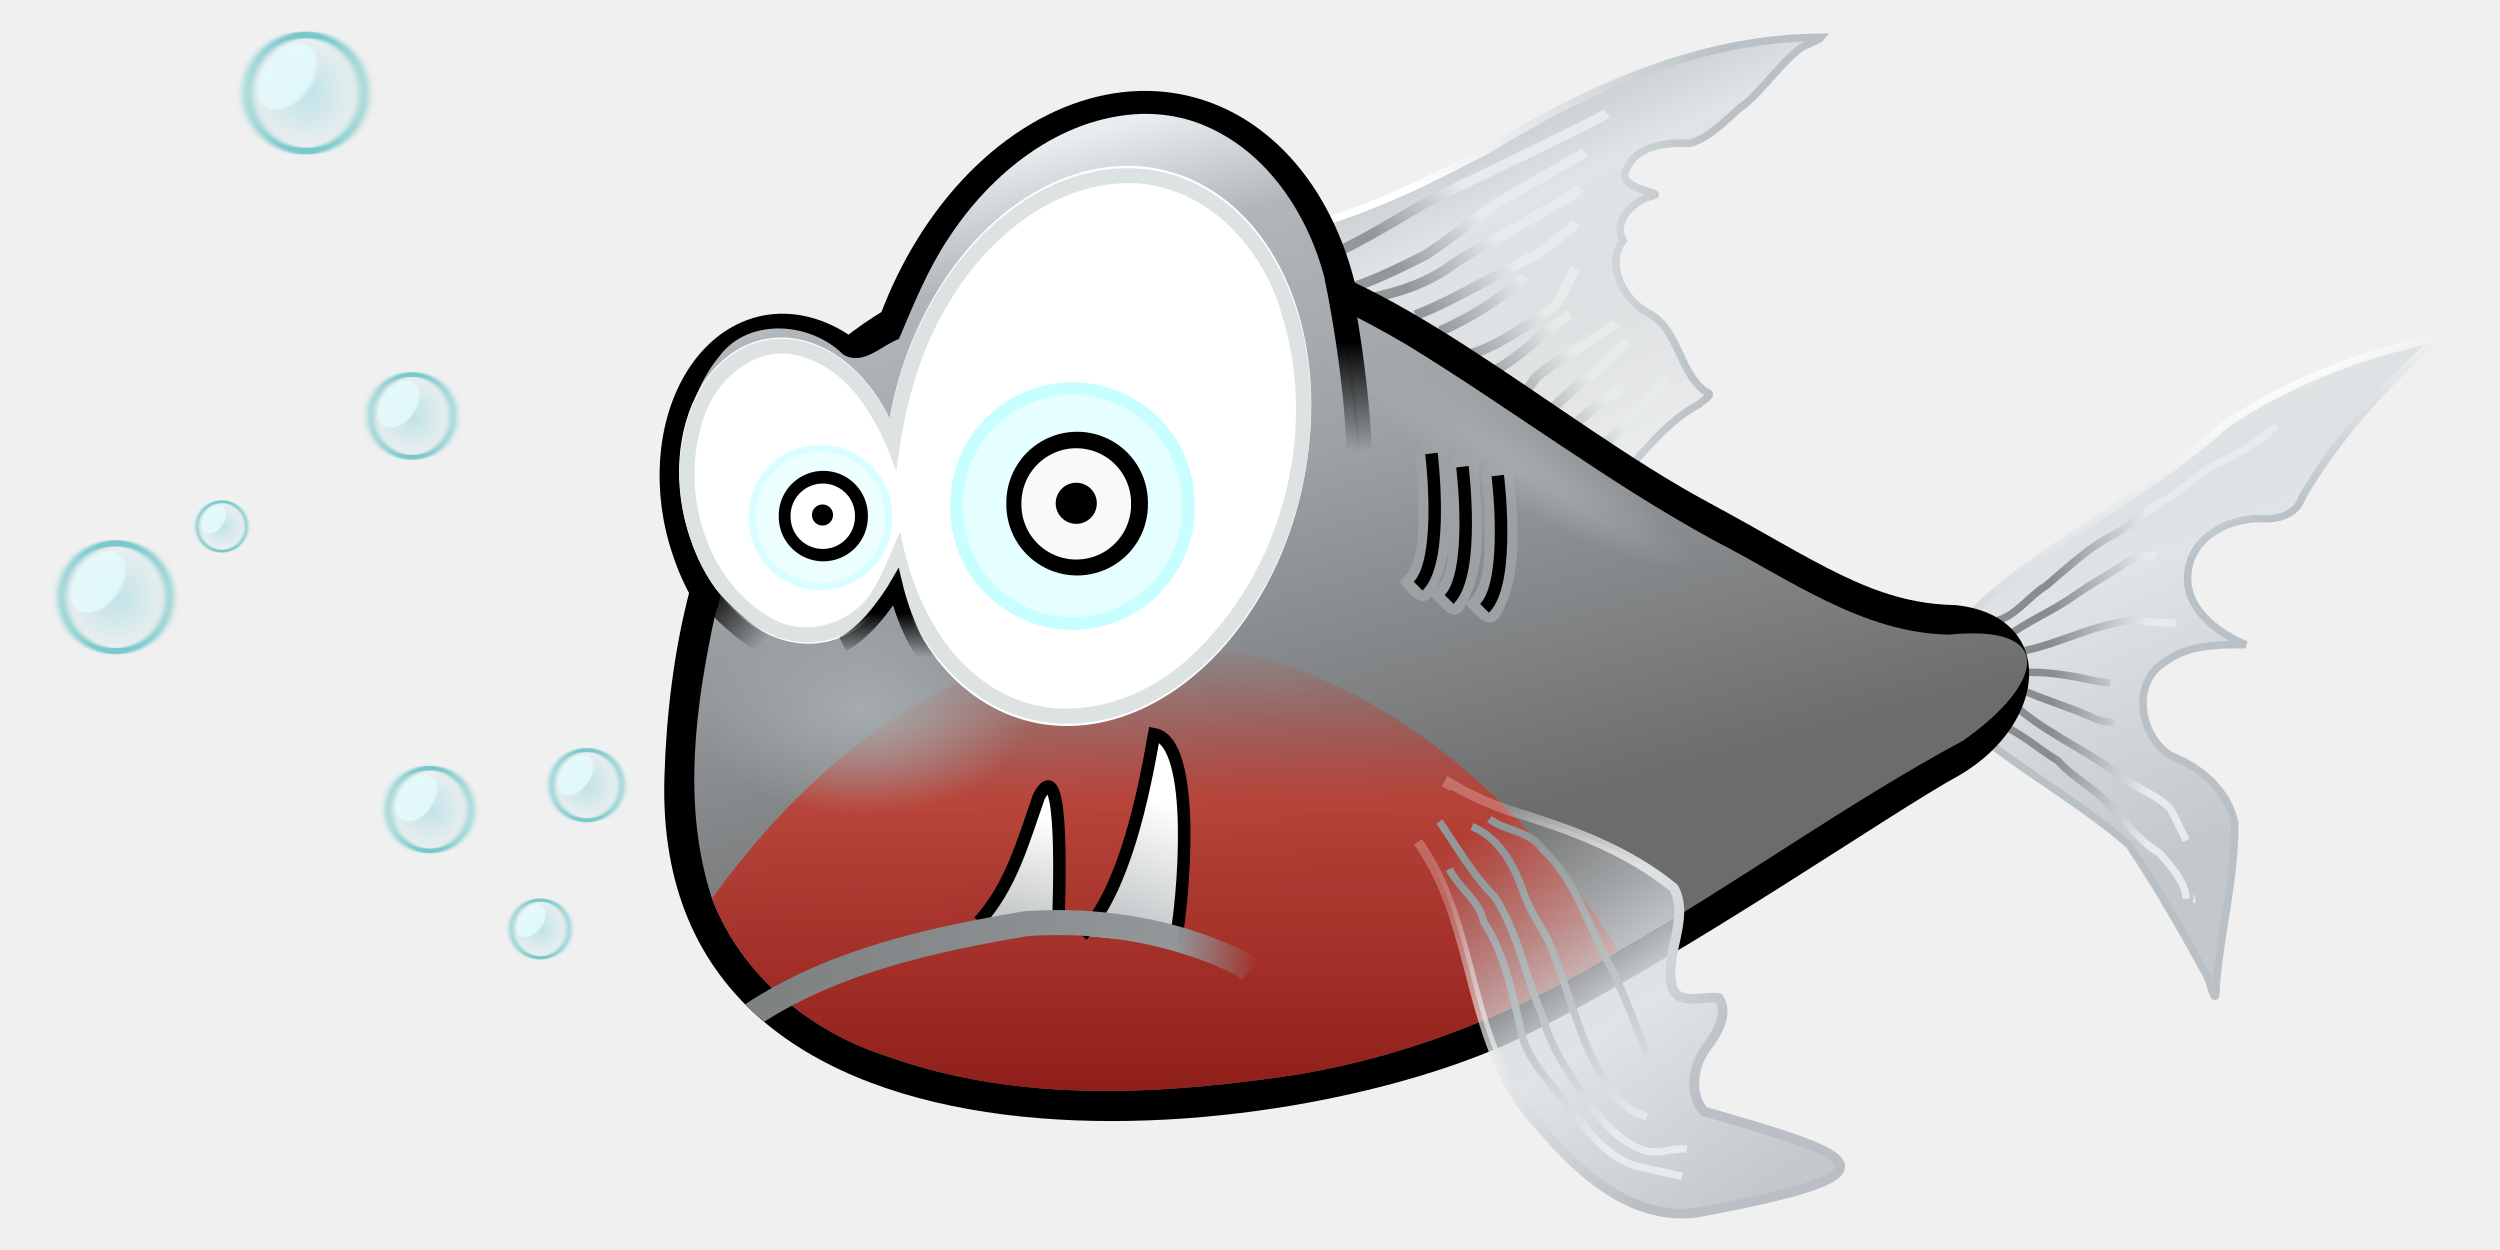
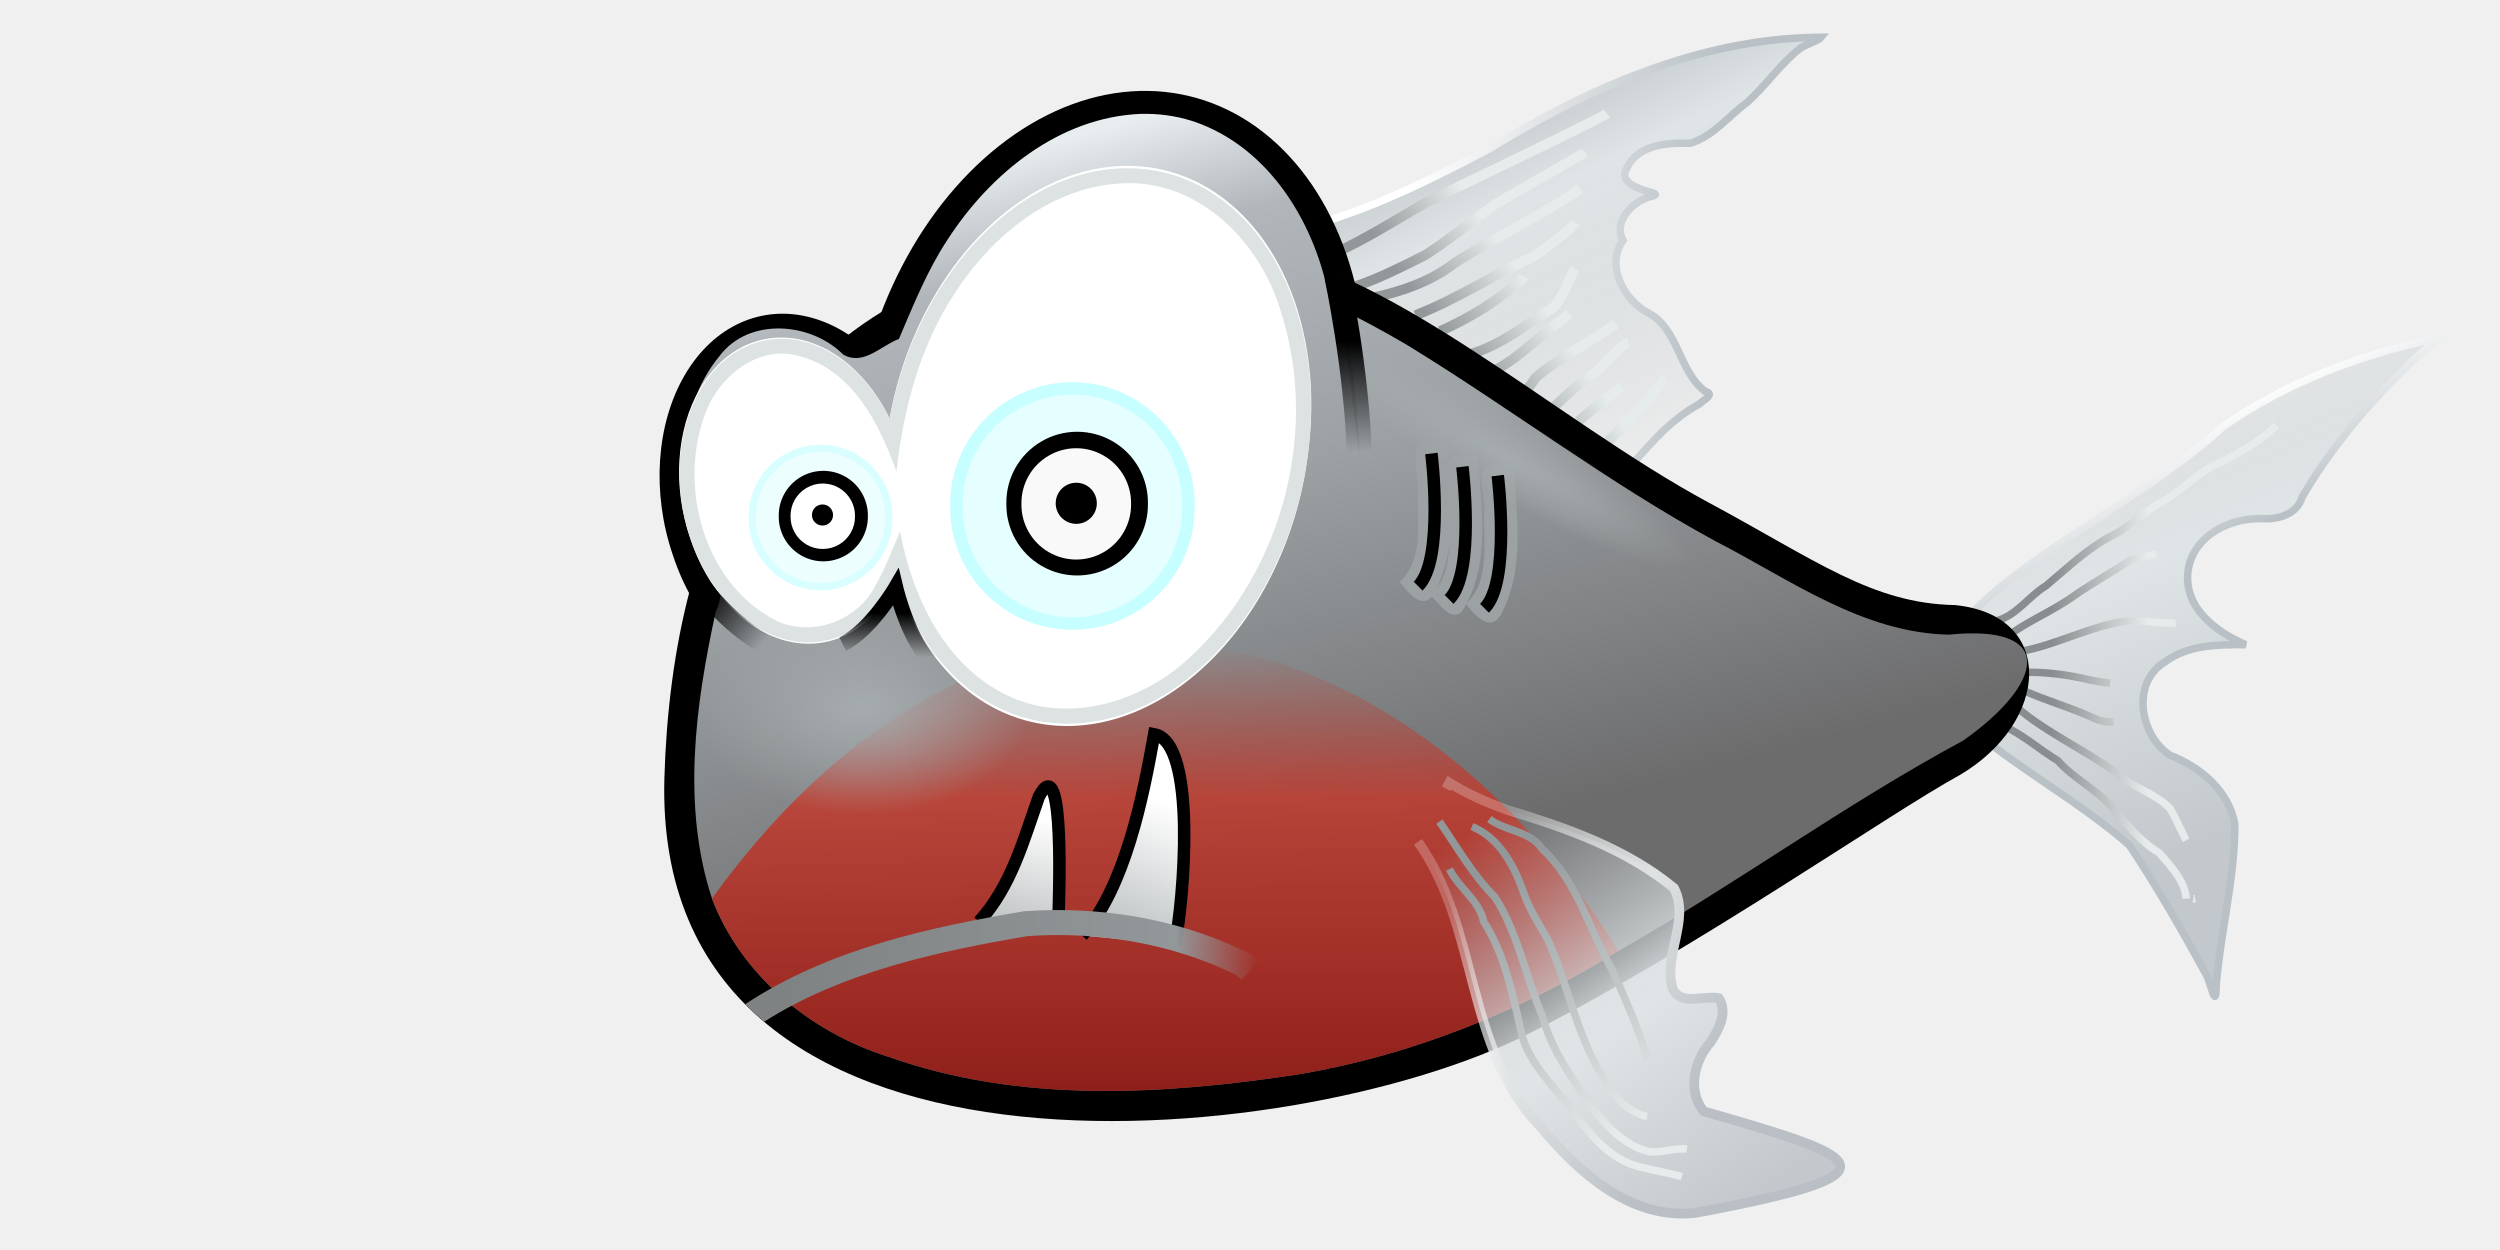
<svg xmlns="http://www.w3.org/2000/svg" xmlns:xlink="http://www.w3.org/1999/xlink" id="svg3362" viewBox="0 0 500 250" version="1.0">
  <defs id="defs3365">
    <linearGradient id="linearGradient23712">
      <stop id="stop23714" style="stop-color:#929799" offset="0" />
      <stop id="stop23716" style="stop-color:#e6ebec" offset="1" />
    </linearGradient>
    <linearGradient id="linearGradient5017">
      <stop id="stop5019" style="stop-color:#ffffff" offset="0" />
      <stop id="stop5021" style="stop-color:#b9c1c6" offset="1" />
    </linearGradient>
-     <linearGradient id="linearGradient8725">
-       <stop id="stop8727" style="stop-color:#bfe2e8" offset="0" />
-       <stop id="stop8729" style="stop-color:#bfe2e8;stop-opacity:0" offset="1" />
-     </linearGradient>
-     <filter id="filter9505">
-       <feGaussianBlur id="feGaussianBlur9507" stdDeviation="2.219" />
-     </filter>
-     <filter id="filter10658">
-       <feGaussianBlur id="feGaussianBlur10660" stdDeviation="2.292" />
-     </filter>
-     <radialGradient id="radialGradient2863" xlink:href="#linearGradient8725" gradientUnits="userSpaceOnUse" cy="625.36" cx="421.92" r="45.842" />
    <linearGradient id="linearGradient2887" y2="713.14" gradientUnits="userSpaceOnUse" x2="1291.3" y1="713.14" x1="1252.9">
      <stop id="stop23708" style="stop-color:#898d8f" offset="0" />
      <stop id="stop23710" style="stop-color:#e6ebec" offset="1" />
    </linearGradient>
    <linearGradient id="linearGradient2889" y2="563.54" xlink:href="#linearGradient23712" gradientUnits="userSpaceOnUse" x2="1044.3" y1="586.17" x1="1011.3" />
    <linearGradient id="linearGradient2891" y2="897.5" xlink:href="#linearGradient23712" gradientUnits="userSpaceOnUse" x2="1089.5" y1="793.5" x1="1029.5" />
    <linearGradient id="linearGradient3867" y2="711.33" gradientUnits="userSpaceOnUse" x2="788.78" gradientTransform="matrix(.5 0 0 .5 -216.12 -224.19)" y1="693.65" x1="788.78">
      <stop id="stop16627" style="stop-color:#000000" offset="0" />
      <stop id="stop16629" style="stop-color:#000000;stop-opacity:0" offset="1" />
    </linearGradient>
    <linearGradient id="linearGradient3870" y2="704.67" gradientUnits="userSpaceOnUse" x2="738.22" gradientTransform="matrix(.5 0 0 .5 -216.12 -224.19)" y1="684.87" x1="714.42">
      <stop id="stop15855" style="stop-color:#000000" offset="0" />
      <stop id="stop15857" style="stop-color:#000000;stop-opacity:0" offset="1" />
    </linearGradient>
    <linearGradient id="linearGradient3873" y2="629" gradientUnits="userSpaceOnUse" x2="971.5" gradientTransform="matrix(.5 0 0 .5 -216.12 -224.19)" y1="585" x1="971.5">
      <stop id="stop10469" style="stop-color:#000000" offset="0" />
      <stop id="stop10471" style="stop-color:#000000;stop-opacity:0" offset="1" />
    </linearGradient>
    <linearGradient id="linearGradient3916" y2="834.75" gradientUnits="userSpaceOnUse" x2="935.72" gradientTransform="matrix(.5 0 0 .5 -216.12 -224.19)" y1="834.75" x1="745.31">
      <stop id="stop13557" style="stop-color:#7f8283" offset="0" />
      <stop id="stop13944" style="stop-color:#929799" offset=".827" />
      <stop id="stop13559" style="stop-color:#929799;stop-opacity:0" offset="1" />
    </linearGradient>
    <linearGradient id="linearGradient3919" y2="771.52" gradientUnits="userSpaceOnUse" x2="1002.3" gradientTransform="matrix(.64764 -.0088236 .0088236 .64764 -362.98 -324.23)" y1="890.46" x1="1083.2">
      <stop id="stop4249" style="stop-color:#c2c8cb" offset="0" />
      <stop id="stop4251" style="stop-color:#dfe4e6" offset=".476" />
      <stop id="stop4253" style="stop-color:#c2c8cb;stop-opacity:0" offset="1" />
    </linearGradient>
    <linearGradient id="linearGradient3921" y2="881" gradientUnits="userSpaceOnUse" x2="1112.9" gradientTransform="matrix(.54841 0 0 .54841 -265.19 -271.04)" y1="820.37" x1="1014.1">
      <stop id="stop5408" style="stop-color:#ffffff;stop-opacity:.235" offset="0" />
      <stop id="stop8910" style="stop-color:#dfe2e3" offset=".5" />
      <stop id="stop5410" style="stop-color:#b9bfc4" offset="1" />
    </linearGradient>
    <linearGradient id="linearGradient3924" y2="773.5" gradientUnits="userSpaceOnUse" x2="931.43" gradientTransform="matrix(.5 0 0 .5 -227.62 -224.19)" y1="828.64" x1="908.49">
      <stop id="stop6423" style="stop-color:#b9bec0" offset="0" />
      <stop id="stop6425" style="stop-color:#ffffff" offset="1" />
    </linearGradient>
    <linearGradient id="linearGradient3930" y2="779.64" gradientUnits="userSpaceOnUse" x2="878.53" gradientTransform="matrix(.5 0 0 .5 -226.12 -225.19)" y1="848.36" x1="859.93">
      <stop id="stop6812" style="stop-color:#9da2a4" offset="0" />
      <stop id="stop6814" style="stop-color:#ffffff" offset="1" />
    </linearGradient>
    <linearGradient id="linearGradient3933" y2="493.92" gradientUnits="userSpaceOnUse" x2="894.47" gradientTransform="matrix(.5 0 0 .5 -216.12 -224.19)" y1="794.34" x1="975.18">
      <stop id="stop9314" style="stop-color:#6c6c6d" offset="0" />
      <stop id="stop9701" style="stop-color:#9ca1a4" offset=".523" />
      <stop id="stop9703" style="stop-color:#b0b6ba" offset=".849" />
      <stop id="stop9316" style="stop-color:#e8eef0" offset="1" />
    </linearGradient>
    <linearGradient id="linearGradient3939" y2="629.48" gradientUnits="userSpaceOnUse" x2="1225.1" gradientTransform="matrix(.66392 0 0 .66392 -411.06 -338.45)" y1="764.97" x1="1282.5">
      <stop id="stop12017" style="stop-color:#c2c8cb" offset="0" />
      <stop id="stop12019" style="stop-color:#dfe4e6" offset=".578" />
      <stop id="stop12021" style="stop-color:#c2c8cb;stop-opacity:0" offset="1" />
    </linearGradient>
    <linearGradient id="linearGradient3941" y2="673.29" xlink:href="#linearGradient5017" gradientUnits="userSpaceOnUse" x2="1307.5" gradientTransform="matrix(.5 0 0 .5 -216.12 -224.19)" y1="629.29" x1="1286" />
    <linearGradient id="linearGradient3944" y2="641.15" gradientUnits="userSpaceOnUse" x2="1081.6" gradientTransform="matrix(.5 0 0 .5 -198.12 -228.93)" y1="491.55" x1="1010.5">
      <stop id="stop6034" style="stop-color:#c2c8cb" offset="0" />
      <stop id="stop3483" style="stop-color:#dfe4e6" offset=".24" />
      <stop id="stop6036" style="stop-color:#c2c8cb;stop-opacity:0" offset="1" />
    </linearGradient>
    <linearGradient id="linearGradient3946" y2="528.44" xlink:href="#linearGradient5017" gradientUnits="userSpaceOnUse" x2="1119.3" gradientTransform="matrix(.5 0 0 .5 -216.12 -224.19)" y1="522.44" x1="995.77" />
    <radialGradient id="radialGradient28373" gradientUnits="userSpaceOnUse" cy="141.48" cx="172.57" gradientTransform="matrix(.89404 5.875e-7 -3.7632e-7 .57267 18.286 60.458)" r="37.749">
      <stop id="stop28369" style="stop-color:#a6acae" offset="0" />
      <stop id="stop28371" style="stop-color:#a6acae;stop-opacity:0" offset="1" />
    </radialGradient>
    <radialGradient id="radialGradient29350" gradientUnits="userSpaceOnUse" cy="137.5" cx="343.75" gradientTransform="matrix(1 0 0 .13974 0 118.29)" r="57.25">
      <stop id="stop29346" style="stop-color:#a6acae" offset="0" />
      <stop id="stop29348" style="stop-color:#a6acae;stop-opacity:0" offset="1" />
    </radialGradient>
    <linearGradient id="piranha-belly" x1="0" y1="0" x2="0" y2="1">
      <stop id="piranha-belly-0" style="stop-color:#c23b2e;stop-opacity:0" offset="0" />
      <stop id="piranha-belly-1" style="stop-color:#c23b2e;stop-opacity:.85" offset=".35" />
      <stop id="piranha-belly-2" style="stop-color:#8f1f1a" offset="1" />
    </linearGradient>
  </defs>
  <path id="path4824" style="fill-rule:evenodd;stroke:url(#linearGradient3946);stroke-width:1.5;fill:url(#linearGradient3944)" d="m363.21 7.461c-23.56 0.388-45.74 10.23-65.47 22.372-14.3 7.532-29.1 14.785-45.18 17.487-4.47 6.722-1.56 15.195-2.2 22.719 0.59 6.34 5.42 11.749 11.25 14.047 8.43 8.639 16.75 19.634 29.5 21.784 11.6 2.27 24.89-0.62 32.64-9.956 4.93-5.442 9.52-11.562 16.13-15.131 0.72-0.715 3.2-1.975 1.25-2.447-5.51-3.986-5.29-12.731-11.77-15.906-4.76-2.675-8.27-9.537-4.75-14.36-2.08-3.695 1.84-7.653 5.24-8.687 2.61-0.557 0.42-0.823-1.02-1.313-1.94-0.7-5.02-1.891-3.5-4.344 2.14-4.817 8.08-5.21 12.67-5.062 4.56-1.327 7.61-5.37 11.32-8.114 3.88-3.387 6.76-7.86 10.85-10.98 1.22-0.764 3.63-1.495 4.11-2.125-0.36 0.005-0.72 0.01-1.07 0.016z" />
  <path id="path22066" style="stroke:url(#linearGradient2889);stroke-width:4;fill:none" transform="matrix(.5 0 0 .5 -216.12 -224.19)" d="m973.69 563.19c10.03-3.35 19.52-8.18 28.91-12.92 9.4-6.1 18.1-13.22 27.2-19.72 1.8-1.56 34.6-19.69 36.4-21.34m-84.74 58.22c11.43-2.45 22.74-6.34 32.14-13.46 5-3.99 46.2-25.76 50.7-30.17m-65.87 50.7c16.77-6.51 31.87-16.56 48.17-24.02 1.9-1.29 14.7-10.94 15.9-12.97m-54.2 43.36c11.9-5.4 23.3-12.16 32.9-21.11l0.4-0.82m-21.2 31.12c12.3-3.73 22.5-11.9 33.2-18.69 2.5-1.87 7-12.77 8.6-15.56m-96.29-6.06c12.75-5.82 24.6-13.37 36.69-20.37 2.8-1.47 70-33.51 72.4-35.58m-44.7 102.62c10.1-5.22 17.7-14.02 27.1-20.3 0.9-0.74 1.7-1.52 2.6-2.33m18.7 4.2c-9.6 6.78-24.4 14.51-32.2 21.45-1.9 2.92-4.1 5.6-6.3 8.3m11.3 5.65c6.4-6.14 12.8-12.31 20.3-17.18 1.6-1.48 9.5-10.55 11.8-10.82m-20.1 31.54c5.7-4.93 11.6-9.67 17.7-14.14m-6.4 22.62c8.6-7.92 17-16.27 23.3-26.16" />
  <path id="path8912" style="stroke:url(#linearGradient3941);stroke-width:1.5;fill:url(#linearGradient3939)" d="m425.9 169.1c5.61 8.42 10.67 17.29 15.51 26.13 0.95 2.29 1.8 6.74 1.83 1.81 0.88-10.79 3.8-21.5 3.71-32.31-1.24-6.64-6.9-11.34-12.91-13.67-6.11-3.93-7.89-14.57-1.03-18.69 4.6-3.43 10.64-3.47 16.16-3.43-5.87-2.46-12.42-7.39-11.58-14.56 0.85-7.29 8.6-11.03 15.31-10.64 3.11 0.11 6.56-1.06 7.5-4.292 7.1-12.131 16.63-22.625 27.13-31.812-15.23 3.183-30.21 8.783-43.01 17.739-18.1 17.055-55.09 32.315-56.74 49.275-1.03 10.54 23.87 21.74 38.12 34.45z" />
  <path id="path22901" style="stroke:url(#linearGradient2887);stroke-width:3;fill:none" transform="matrix(.5 0 0 .5 -216.12 -224.19)" d="m1230.4 696.83c8.3-1.93 13.2-9.91 20.3-14.18 8.8-7.33 17.1-15.51 27.5-20.6 6.9-3.93 12.5-9.76 19.6-13.46 7.9-4.21 13.6-11.61 22-15.02 7.8-3.77 15.5-8.11 21.9-13.98l1.1-1.25m-108.9 85.56c8.7-6.9 19.3-10.89 28.2-17.37 7.3-5.02 15-9.32 22.3-14.08 3.3-1.32 6.9-1.73 10.3-2.49m-61.5 68.59c8.1 3.5 14.7 9.64 22.2 14.11 6.1 6.92 14.5 10.92 20.7 17.65 6.2 6.94 11.8 14.4 19.9 19.29 4.4 5.06 10.4 11.38 10.7 18.25m2.9 0l0.3 0.08 0.4-0.08m-74.3-79.2c12.4 11.81 28.5 18.54 42.2 28.47 6.5 6.15 15.9 8.29 22.1 14.69 2.4 4.11 4.2 8.5 6.4 12.7m-67.1-60.81c10.2 4.75 21.2 7.66 31.4 12.48 2.1 0.73 4.4 1.17 6.7 0.96m-36.7-28.29c14.2-2.68 27.2-9.99 41.5-11.98 6.7-0.75 13.3 1.07 20 0.67m-61.5 19.8c9.2-0.32 18.4 0.92 27.4 3.07 2.6 0.49 5.3 0.98 7.9 1.17" />
  <path id="path4789" style="fill:#000000" d="m230.71 48.604c-76.21 0.587-96.36 56.486-97.83 106.96-2.5 87.63 125.89 74.83 172.63 51.29 33.03-16.63 72.3-44.13 86.43-51.84 17.97-10.54 19.38-31.96-0.94-34-16.6-0.3-27.91-9.03-49.23-20.48-31.08-16.701-65.34-48.799-95.06-51.301-5.59-0.47-10.92-0.664-16-0.625z" />
  <path id="path4758" style="fill:#000000" d="m978.2 635.67a80.058 148.86 0 1 1 -160.11 0 80.058 148.86 0 1 1 160.11 0z" transform="matrix(.63552 .0088251 -.05202 .44926 -315.99 -207.87)" />
  <path id="path4785" style="fill:#000000" d="m978.2 635.67a80.058 148.86 0 1 1 -160.11 0 80.058 148.86 0 1 1 160.11 0z" transform="matrix(.31514 -.14269 .078319 .23337 -173.02 79.424)" />
  <path id="path10475" d="m228.16 22.776c-16.27 0.653-30.06 11.896-38.6 25.078-4.1 6.193-6.87 13.127-9.78 19.938-3.54 1.291-7.11 5.476-11.15 3.109-6.43-6.461-18.82-7.51-24.71 0.281-9.17 11.132-8.57 27.686-2.28 39.988 2.33 3.22 3.32 7.5 1.5 11.19-4.06 18.68-6.82 38.78-0.75 57.34 5.84 15.36 19.71 26.77 35.25 31.64 26.3 9.37 55.09 7.66 82.27 3.5 22.66-3.85 44.29-12.62 63.8-24.66 23.35-13.25 45.24-29.31 68.92-42.06 16.32-11.5 18.74-23.37-2.86-21.19-17.36-0.36-31.83-11.08-46.71-18.71-21.51-11.696-41.02-26.629-61.9-39.381-4.9-2.859-9.99-5.621-15.14-8.016-2.53-15.586-11.99-31.54-27.63-36.641-3.3-1.042-6.74-1.49-10.23-1.406z" style="fill:url(#linearGradient3933)" />
  <path id="piranha-belly" style="fill:url(#piranha-belly)" d="M142.39,179.70          C148.23,195.06 162.10,206.47 177.64,211.34          C203.94,220.71 232.73,219.00 259.91,214.84          C282.57,210.99 304.20,202.22 323.71,190.18          C280,120 200,100 142.39,179.70          Z" />
  <path id="path18571" style="color:#000000;fill:url(#radialGradient28373)" d="m210.24 132.89c1.57 19.17-20.06 28.79-40.85 36.01-20.78 7.23-32.89 9.32-34.46-9.85-1.56-19.16 14.04-40.58 34.82-47.8 20.79-7.22 38.93 2.47 40.49 21.64z" />
  <g id="g27390" style="fill:#9ca1a3">
    <path id="path27366" style="fill-rule:evenodd;fill:#9ca1a3" d="m293.47 91.219c-6.51-1.148-3.46 5.195-3.69 9.251-0.27 6.12 1.38 14.02-3.69 18.53 2.36 2.5 5.04 6.41 7.13 1.88 4.88-9.07 2.97-20.08 2.28-29.942-0.68 0.093-1.35 0.187-2.03 0.281z" />
    <path id="path27368" style="fill-rule:evenodd;fill:#9ca1a3" d="m300.53 93c-6.53-1.157-3.46 5.242-3.65 9.31-0.27 6.1 1.29 13.96-3.72 18.47 2.35 2.99 5.44 5.9 7.4 1.41 4.46-9.04 2.77-19.76 2-29.471-0.67 0.093-1.35 0.187-2.03 0.281z" />
    <path id="path27370" style="fill-rule:evenodd;fill:#9ca1a3" d="m287.28 88.531c-6.6-1.164-3.42 5.294-3.69 9.344-0.26 6.085 1.35 13.965-3.65 18.465 2.31 3.19 5.3 6.04 7.31 1.5 4.49-9.06 2.81-19.809 2.06-29.559-0.67 0.084-1.35 0.167-2.03 0.25z" />
  </g>
  <path id="path24433" style="color:#000000;fill:url(#radialGradient29350)" d="m401 137.5a57.25 8 0 1 1 -114.5 0 57.25 8 0 1 1 114.5 0z" transform="matrix(.65425 .37773 -.5 .86603 144.6 -157.92)" />
  <path id="path5239" style="fill-rule:evenodd;stroke:#000000;stroke-width:2.5;fill:url(#linearGradient3930)" d="m195.79 184.34c6.4-6.97 8.91-16.28 11.97-24.97 5.42-10.55 3.94 22.54 3.95 24.09" />
  <path id="path4787" style="fill:#ffffff" d="m978.2 635.67a80.058 148.86 0 1 1 -160.11 0 80.058 148.86 0 1 1 160.11 0z" transform="matrix(.26169 -.11849 .065035 .19379 -117.4 81.359)" />
  <path id="path3417" style="fill:#ffffff" d="m978.2 635.67a80.058 148.86 0 1 1 -160.11 0 80.058 148.86 0 1 1 160.11 0z" transform="matrix(.52773 .0073282 -.043197 .37306 -227.05 -154.54)" />
  <path id="path5241" style="fill-rule:evenodd;stroke:#000000;stroke-width:2.5;fill:url(#linearGradient3924)" d="m216.41 187.11c8.59-9.55 12.21-27.81 14.43-40.26 8.71 1.6 5.87 33.66 4.14 42.03" />
  <path id="path4812" style="fill-rule:evenodd;stroke:url(#linearGradient3921);stroke-width:1.943;fill:url(#linearGradient3919)" d="m283.6 168.38c12.19 17.02 9.37 41.13 24.22 56.68 7.76 9.29 18.27 19.01 31.32 17.51 42.76-7.96 33.58-11.14 1.61-20.3-3.35-4.08-1.9-10.21 1.35-13.84 1.63-2.51 3.5-5.85 1.68-8.79-2.92-0.6-7.57 1.54-9.21-1.8-2.09-6.66 3.54-13.82 0.23-20.22-9.7-7.96-21.55-12.03-33.35-15.64-4.01-1.44-7.94-3.17-11.6-5.43-0.21 0.39-0.42 0.79-0.63 1.18" />
  <path id="path4847" style="fill-rule:evenodd;fill:url(#linearGradient3916)" d="m210.86 182.01c-1.91 0.02-3.82 0.09-5.72 0.22h-0.12l-0.13 0.01c-19.02 3.21-39.12 7.54-55.86 18.61 1.21 1.23 2.48 2.39 3.8 3.5 15.49-9.87 34.35-14.03 52.75-17.14 14.21-0.97 29.01 1.52 41.67 7.8 0.35 0.33 0.7 0.65 1.05 0.98l3.44-3.62c-0.45-0.42-0.89-0.84-1.33-1.27l-0.27-0.25-0.33-0.17c-11.97-6.01-25.57-8.77-38.95-8.67z" />
-   <g id="g11076" transform="matrix(.24915 0 0 .24915 -107.98 -41.21)">
-     <path id="path11078" style="filter:url(#filter10658);stroke:#78c9cb;stroke-width:5;fill:url(#radialGradient2863)" d="m465.26 625.36a43.342 43.342 0 1 1 -86.69 0 43.342 43.342 0 1 1 86.69 0z" transform="matrix(0.588 -.80886 .80886 0.588 -227.62 618.38)" />
-     <path id="path11080" style="filter:url(#filter9505);fill:#ffffff;fill-opacity:.784" d="m465.26 625.36a43.342 43.342 0 1 1 -86.69 0 43.342 43.342 0 1 1 86.69 0z" transform="matrix(0.372 -.51173 .33015 0.24 148.89 698.29)" />
-     <path id="path11082" style="filter:url(#filter9505);fill:#cdf6f9;fill-opacity:.471" d="m465.26 625.36a43.342 43.342 0 1 1 -86.69 0 43.342 43.342 0 1 1 86.69 0z" transform="matrix(0.372 -.51173 .33015 0.24 148.89 698.29)" />
-   </g>
-   <g id="g11086" transform="matrix(.13337 0 0 .13337 37.863 99.785)">
-     <path id="path11088" style="filter:url(#filter10658);stroke:#78c9cb;stroke-width:5;fill:url(#radialGradient2863)" d="m465.26 625.36a43.342 43.342 0 1 1 -86.69 0 43.342 43.342 0 1 1 86.69 0z" transform="matrix(0.588 -.80886 .80886 0.588 -227.62 618.38)" />
-     <path id="path11090" style="filter:url(#filter9505);fill:#ffffff;fill-opacity:.784" d="m465.26 625.36a43.342 43.342 0 1 1 -86.69 0 43.342 43.342 0 1 1 86.69 0z" transform="matrix(0.372 -.51173 .33015 0.24 148.89 698.29)" />
-     <path id="path11092" style="filter:url(#filter9505);fill:#cdf6f9;fill-opacity:.471" d="m465.26 625.36a43.342 43.342 0 1 1 -86.69 0 43.342 43.342 0 1 1 86.69 0z" transform="matrix(0.372 -.51173 .33015 0.24 148.89 698.29)" />
-   </g>
-   <g id="g11096" transform="matrix(.16231 0 0 .16231 31.917 52.374)">
-     <path id="path11098" style="filter:url(#filter10658);stroke:#78c9cb;stroke-width:5;fill:url(#radialGradient2863)" d="m465.26 625.36a43.342 43.342 0 1 1 -86.69 0 43.342 43.342 0 1 1 86.69 0z" transform="matrix(0.588 -.80886 .80886 0.588 -227.62 618.38)" />
-     <path id="path11100" style="filter:url(#filter9505);fill:#ffffff;fill-opacity:.784" d="m465.26 625.36a43.342 43.342 0 1 1 -86.69 0 43.342 43.342 0 1 1 86.69 0z" transform="matrix(0.372 -.51173 .33015 0.24 148.89 698.29)" />
-     <path id="path11102" style="filter:url(#filter9505);fill:#cdf6f9;fill-opacity:.471" d="m465.26 625.36a43.342 43.342 0 1 1 -86.69 0 43.342 43.342 0 1 1 86.69 0z" transform="matrix(0.372 -.51173 .33015 0.24 148.89 698.29)" />
-   </g>
-   <g id="g11106" transform="matrix(.19126 0 0 .19126 -14.717 38.575)">
-     <path id="path11108" style="filter:url(#filter10658);stroke:#78c9cb;stroke-width:5;fill:url(#radialGradient2863)" d="m465.26 625.36a43.342 43.342 0 1 1 -86.69 0 43.342 43.342 0 1 1 86.69 0z" transform="matrix(0.588 -.80886 .80886 0.588 -227.62 618.38)" />
-     <path id="path11110" style="filter:url(#filter9505);fill:#ffffff;fill-opacity:.784" d="m465.26 625.36a43.342 43.342 0 1 1 -86.69 0 43.342 43.342 0 1 1 86.69 0z" transform="matrix(0.372 -.51173 .33015 0.24 148.89 698.29)" />
-     <path id="path11112" style="filter:url(#filter9505);fill:#cdf6f9;fill-opacity:.471" d="m465.26 625.36a43.342 43.342 0 1 1 -86.69 0 43.342 43.342 0 1 1 86.69 0z" transform="matrix(0.372 -.51173 .33015 0.24 148.89 698.29)" />
-   </g>
-   <g id="g11116" transform="matrix(.19126 0 0 .19126 -18.255 -40.147)">
-     <path id="path11118" style="filter:url(#filter10658);stroke:#78c9cb;stroke-width:5;fill:url(#radialGradient2863)" d="m465.26 625.36a43.342 43.342 0 1 1 -86.69 0 43.342 43.342 0 1 1 86.69 0z" transform="matrix(0.588 -.80886 .80886 0.588 -227.62 618.38)" />
-     <path id="path11120" style="filter:url(#filter9505);fill:#ffffff;fill-opacity:.784" d="m465.26 625.36a43.342 43.342 0 1 1 -86.69 0 43.342 43.342 0 1 1 86.69 0z" transform="matrix(0.372 -.51173 .33015 0.24 148.89 698.29)" />
-     <path id="path11122" style="filter:url(#filter9505);fill:#cdf6f9;fill-opacity:.471" d="m465.26 625.36a43.342 43.342 0 1 1 -86.69 0 43.342 43.342 0 1 1 86.69 0z" transform="matrix(0.372 -.51173 .33015 0.24 148.89 698.29)" />
-   </g>
-   <g id="g11126" transform="matrix(.26844 0 0 .26844 -80.105 -154.49)">
-     <path id="path11128" style="filter:url(#filter10658);stroke:#78c9cb;stroke-width:5;fill:url(#radialGradient2863)" d="m465.26 625.36a43.342 43.342 0 1 1 -86.69 0 43.342 43.342 0 1 1 86.69 0z" transform="matrix(0.588 -.80886 .80886 0.588 -227.62 618.38)" />
-     <path id="path11130" style="filter:url(#filter9505);fill:#ffffff;fill-opacity:.784" d="m465.26 625.36a43.342 43.342 0 1 1 -86.69 0 43.342 43.342 0 1 1 86.69 0z" transform="matrix(0.372 -.51173 .33015 0.24 148.89 698.29)" />
-     <path id="path11132" style="filter:url(#filter9505);fill:#cdf6f9;fill-opacity:.471" d="m465.26 625.36a43.342 43.342 0 1 1 -86.69 0 43.342 43.342 0 1 1 86.69 0z" transform="matrix(0.372 -.51173 .33015 0.24 148.89 698.29)" />
-   </g>
-   <g id="g11214" transform="matrix(.11407 0 0 .11407 -15.667 31.736)">
-     <path id="path11216" style="filter:url(#filter10658);stroke:#78c9cb;stroke-width:5;fill:url(#radialGradient2863)" d="m465.26 625.36a43.342 43.342 0 1 1 -86.69 0 43.342 43.342 0 1 1 86.69 0z" transform="matrix(0.588 -.80886 .80886 0.588 -227.62 618.38)" />
-     <path id="path11218" style="filter:url(#filter9505);fill:#ffffff;fill-opacity:.784" d="m465.26 625.36a43.342 43.342 0 1 1 -86.69 0 43.342 43.342 0 1 1 86.69 0z" transform="matrix(0.372 -.51173 .33015 0.24 148.89 698.29)" />
-     <path id="path11220" style="filter:url(#filter9505);fill:#cdf6f9;fill-opacity:.471" d="m465.26 625.36a43.342 43.342 0 1 1 -86.69 0 43.342 43.342 0 1 1 86.69 0z" transform="matrix(0.372 -.51173 .33015 0.24 148.89 698.29)" />
-   </g>
  <path id="path11234" style="stroke:#000000;stroke-width:2.5;fill:none" d="m292.48 93.35s2.65 21.23-2.66 26.54" />
  <path id="path11236" style="stroke:#000000;stroke-width:2.5;fill:none" d="m299.55 95.119s2.66 21.231-2.65 26.541" />
  <path id="path11238" style="stroke:#000000;stroke-width:2.5;fill:none" d="m286.28 90.697s2.66 21.233-2.65 26.533" />
  <path id="path5414" style="opacity:.676;stroke:#acfdff;stroke-width:5;fill:#d9feff" d="m903.85 639.42a46.424 46.424 0 1 1 -92.84 0 46.424 46.424 0 1 1 92.84 0z" transform="matrix(.5 0 0 .5 -214.23 -218.51)" />
  <path id="path7335" style="fill:#000000" d="m793.95 589.2a26.528 26.528 0 1 1 -53.05 0 26.528 26.528 0 1 1 53.05 0z" transform="matrix(.53373 0 0 .53373 -194.17 -213.75)" />
  <path id="path6952" style="fill:#f9f9f9" d="m793.95 589.2a26.528 26.528 0 1 1 -53.05 0 26.528 26.528 0 1 1 53.05 0z" transform="matrix(.41337 0 0 .41337 -101.98 -142.78)" />
  <path id="path7337" style="fill:#000000" d="m881.12 646.05a14.212 14.212 0 1 1 -28.43 0 14.212 14.212 0 1 1 28.43 0z" transform="matrix(.28927 0 0 .28927 -35.517 -86.223)" />
  <path id="path7347" style="opacity:.676;stroke:#c7feff;stroke-width:5;fill:#e5feff" d="m903.85 639.42a46.424 46.424 0 1 1 -92.84 0 46.424 46.424 0 1 1 92.84 0z" transform="matrix(.29404 0 0 .29404 -88.017 -84.518)" />
  <path id="path7349" style="fill:#000000" d="m793.95 589.2a26.528 26.528 0 1 1 -53.05 0 26.528 26.528 0 1 1 53.05 0z" transform="matrix(.33605 0 0 .33605 -93.231 -94.782)" />
  <path id="path7351" style="fill:#ffffff" d="m793.95 589.2a26.528 26.528 0 1 1 -53.05 0 26.528 26.528 0 1 1 53.05 0z" transform="matrix(.2431 0 0 .2431 -22.006 -39.986)" />
  <path id="path7355" style="fill:#dde2e3" d="m224.88 33.651c-21.7 0.383-41.87 22.209-46.94 50.141-6.27-12.771-18.31-19.193-28.64-14.516-11.57 5.237-16.61 22.405-11.27 38.324 5.35 15.93 19.06 24.6 30.63 19.36 4.75-2.15 8.4-6.31 10.68-11.57 5.2 17.27 17.75 29.12 33.71 29.34 23.32 0.32 45.12-24.3 48.67-54.954s-12.49-55.801-35.81-56.125c-0.35-0.005-0.69-0.006-1.03 0zm1.17 2.969c0.91 0.008 1.82 0.073 2.73 0.172 13.44 1.578 23.74 13.047 27.42 25.594 7.95 24.704-0.29 54.044-20.11 70.734-9.55 7.84-23.44 11.54-34.92 5.83-12.36-6.13-18.73-19.66-21.15-32.63-1.64 3.63-2.96 7.42-4.99 10.86-3.42 6.82-12.19 10.13-19.23 7.22-15.13-7.25-20.55-27.58-14.42-42.546 2.95-7.074 10.78-13.072 18.78-10.562 10.39 2.891 15.78 13.553 19.12 23 1.43-12.414 4.62-24.839 11.49-35.36 7.47-11.734 19.74-21.909 34.36-22.296 0.3-0.01 0.61-0.019 0.92-0.016z" />
  <path id="path7369" style="fill-rule:evenodd;stroke:url(#linearGradient3873);stroke-width:5;fill:#929799" d="m267.38 55.307s4 18.5 4.5 36" />
  <path id="path15089" style="stroke:url(#linearGradient3870);stroke-width:4;fill:none" d="m140.61 117.86s12.02 16.26 24.75 13.08" />
  <path id="path15861" style="stroke:url(#linearGradient3867);stroke-width:3;fill:none" d="m168.54 128.82c5.66-2.83 10.61-11.31 10.61-11.31s3.18 13.43 8.84 15.91" />
  <path id="path23718" style="stroke:url(#linearGradient2891);stroke-width:3;fill:none" transform="matrix(.5 0 0 .5 -216.12 -224.19)" d="m1008 777c7.1 10.25 13.3 21.34 22.2 30.21 9.3 14.41 12.2 31.71 18.9 47.31 3.7 14.02 12.4 25.9 20.5 37.62 5.8 7.3 12.9 14.7 22.3 16.92 5.1 0.55 10-1.57 15.1-1.06m-86-129c11.2 4.55 17.2 16.19 20.9 27.04 2.3 6.59 6.3 12.37 9.6 18.47 7.9 17.75 11.3 37.37 21.5 54.11 3.8 7.34 9.7 14.32 18 16.38m-63-119c6.5 4.94 16.3 4.68 21.1 11.94 14.2 13.01 18.8 32.49 28.2 48.68 4.8 10.76 9.6 21.59 13.2 32.79 0.3 1.19 0.4 2.38 0.5 3.59m-79-77c3.7 7.59 11.9 12.43 13.7 20.98 8.9 13.88 11.8 30.35 15.5 46.13 3.3 10.85 11.6 18.93 18.5 27.53 7.6 10.41 16.2 22.12 29.7 24.78 5.2 1.34 10.5 2.14 15.6 3.58" />
  <path id="path5922" style="fill:#000000" d="m881.12 646.05a14.212 14.212 0 1 1 -28.43 0 14.212 14.212 0 1 1 28.43 0z" transform="matrix(.14854 0 0 .14854 35.73 7.036)" />
</svg>
